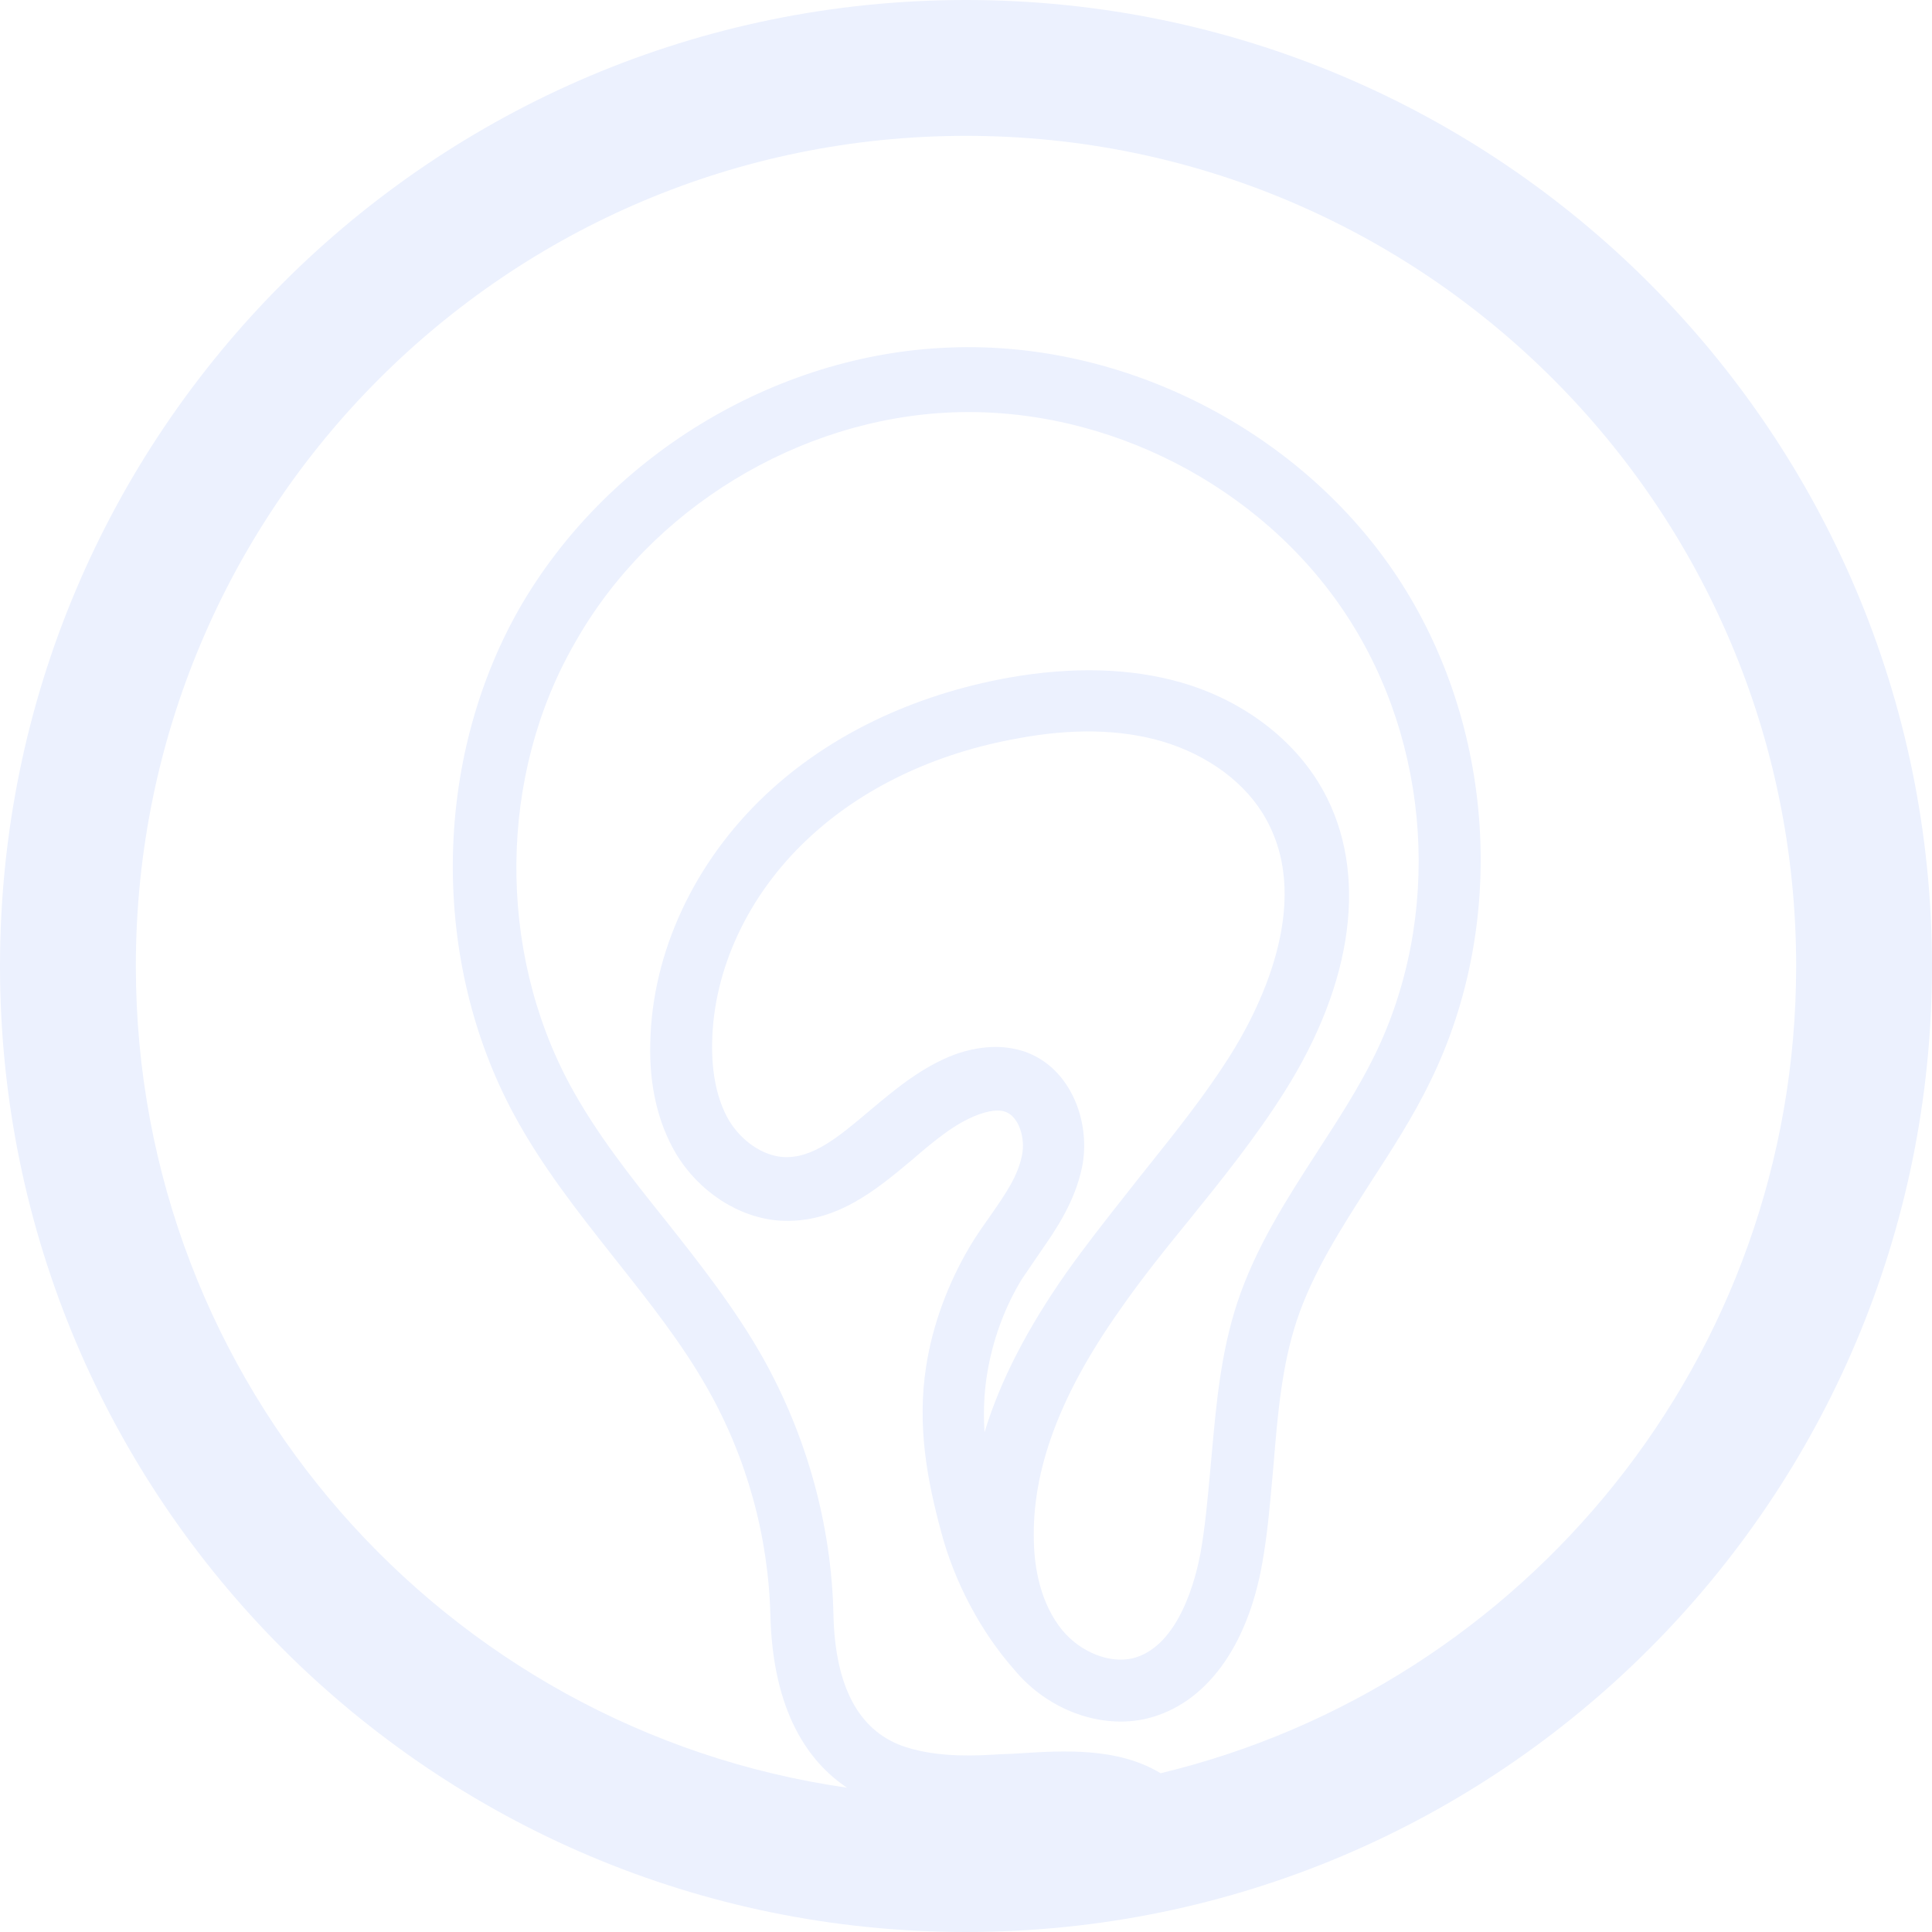
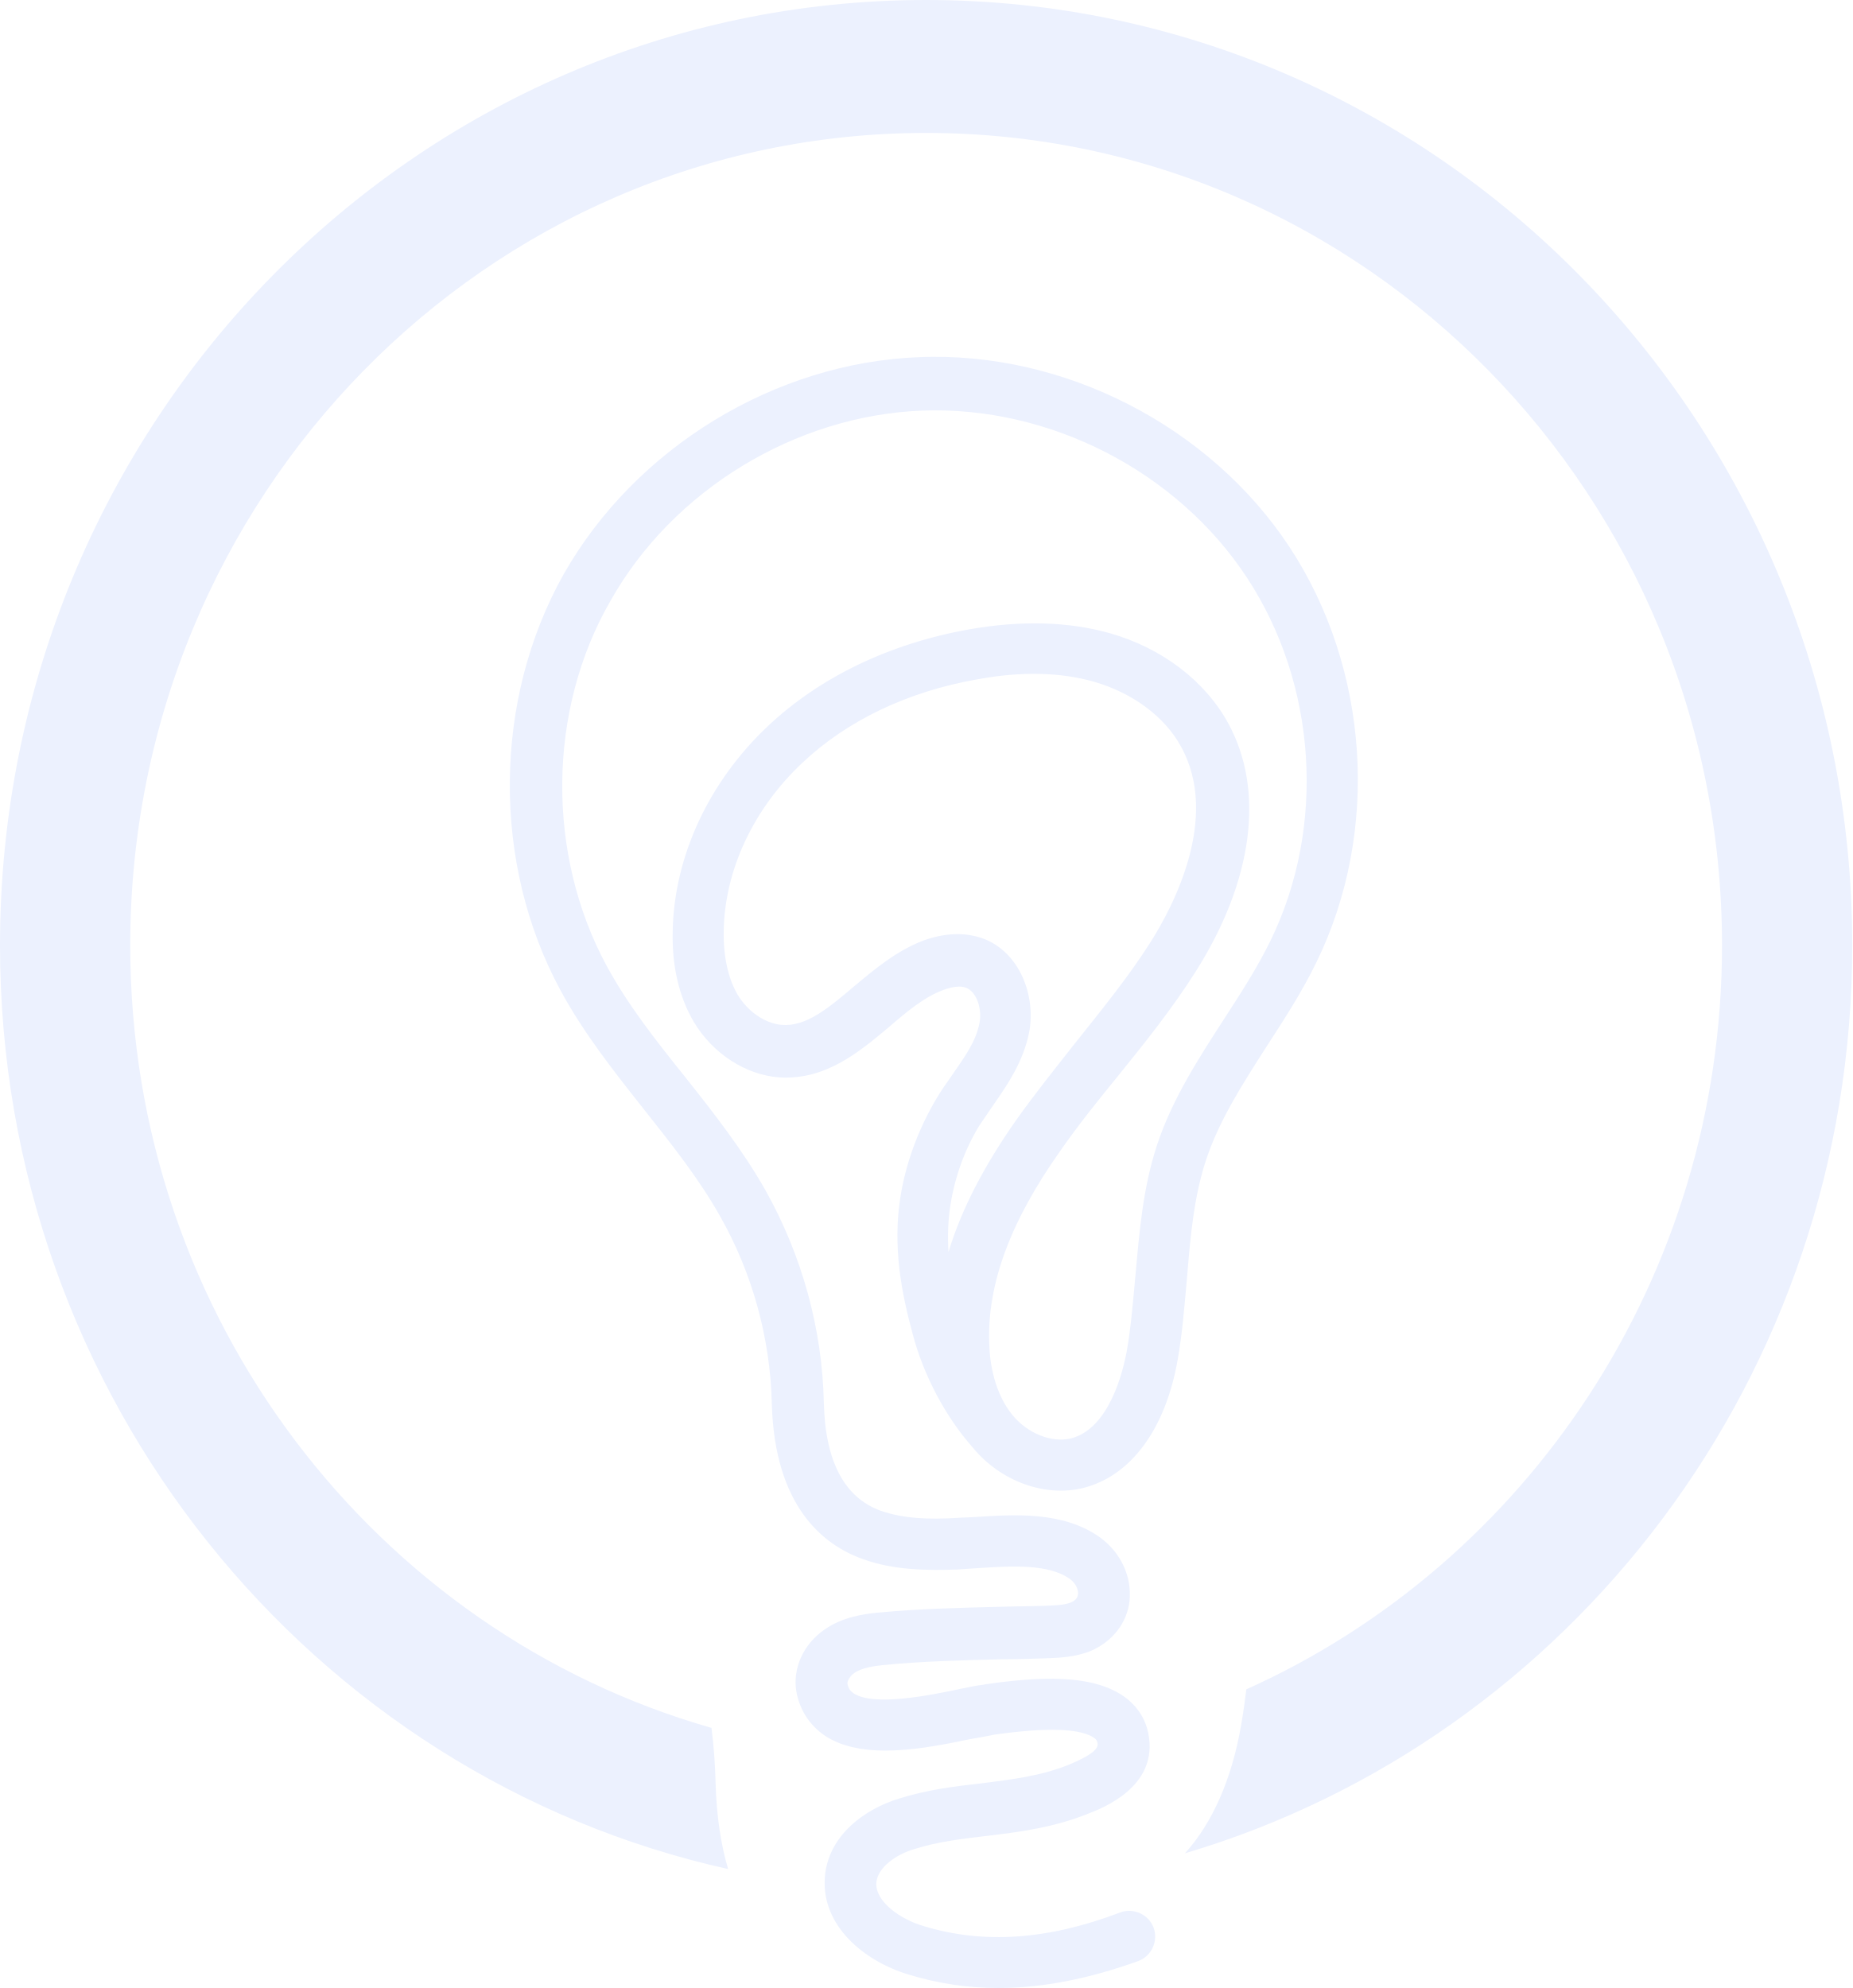
- <svg xmlns="http://www.w3.org/2000/svg" width="128" height="128" viewBox="0 0 128 128" fill="none">
-   <path fill-rule="evenodd" clip-rule="evenodd" d="M64 128C99.346 128 128 99.346 128 64C128 28.654 99.346 0 64 0C28.654 0 0 28.654 0 64C0 99.346 28.654 128 64 128ZM56.118 118.439C29.476 114.616 9 91.699 9 64C9 33.624 33.624 9 64 9C94.376 9 119 33.624 119 64C119 89.936 101.048 111.679 76.892 117.481C74.04 115.752 70.44 115.98 67.51 116.166L67.394 116.174C67.123 116.193 66.853 116.203 66.586 116.212C66.311 116.222 66.039 116.232 65.779 116.252C63.769 116.371 61.642 116.331 59.75 115.661C56.874 114.597 55.337 111.721 55.219 107.032C55.101 101.043 53.446 95.133 50.53 89.931C48.678 86.661 46.353 83.706 44.107 80.869C41.704 77.874 39.497 75.077 37.764 71.885C32.917 62.901 33.035 51.356 38.079 42.609C43.083 33.704 52.934 27.715 63.099 27.321C73.344 26.927 83.589 32.207 89.184 40.718C94.819 49.268 95.567 60.734 91.075 69.915C90.011 72.082 88.711 74.092 87.332 76.219L87.249 76.347C85.264 79.422 83.178 82.653 81.973 86.306C80.888 89.599 80.585 92.962 80.287 96.261L80.24 96.787C80.215 97.058 80.19 97.326 80.166 97.593C79.999 99.426 79.84 101.18 79.53 102.934C79.254 104.353 78.191 109.081 75.038 109.869C73.502 110.224 71.61 109.475 70.389 108.017C68.931 106.244 68.537 103.88 68.498 102.186C68.34 97.457 70.192 92.453 74.171 86.819C75.59 84.77 77.206 82.76 78.782 80.829C80.949 78.15 83.195 75.353 85.086 72.358C89.696 65.069 90.642 57.818 87.687 52.42C85.835 49.032 82.367 46.392 78.23 45.21C74.92 44.264 71.098 44.146 66.843 44.894C60.499 46.037 54.904 48.716 50.727 52.657C45.999 57.109 43.201 63.098 43.083 69.088C43.004 71.924 43.595 74.407 44.777 76.416C46.314 78.978 48.954 80.672 51.633 80.869C55.331 81.105 58.007 78.867 60.407 76.86L60.42 76.85C61.878 75.589 63.296 74.407 64.794 73.855C65.542 73.579 66.173 73.501 66.606 73.658C67.513 73.973 67.946 75.431 67.71 76.535C67.441 77.918 66.61 79.113 65.656 80.487L65.582 80.593C65.109 81.263 64.636 81.933 64.242 82.603C62.824 85.006 61.799 87.725 61.366 90.483C60.735 94.463 61.444 98.127 62.351 101.476C63.218 104.786 64.991 108.135 67.197 110.618C69.404 113.297 72.95 114.597 76.023 113.849C79.846 112.903 82.643 109.16 83.628 103.565C83.957 101.72 84.122 99.876 84.282 98.078C84.313 97.725 84.344 97.373 84.377 97.024C84.653 93.635 84.928 90.483 85.913 87.489C86.969 84.323 88.799 81.467 90.752 78.422L90.799 78.347L90.822 78.312C92.195 76.194 93.643 73.96 94.779 71.609C99.901 61.128 99.035 48.047 92.612 38.275C86.229 28.582 74.526 22.553 62.902 23.026C51.279 23.459 40.088 30.315 34.336 40.442C28.662 50.529 28.543 63.65 34.06 73.855C35.9 77.268 38.301 80.308 40.607 83.228L40.798 83.469L40.862 83.55C43.084 86.358 45.187 89.014 46.866 91.98C49.466 96.551 50.924 101.792 51.042 107.111C51.225 113.442 53.571 116.74 56.118 118.439ZM65.976 69.363C66.646 69.363 67.316 69.481 67.906 69.678C71.019 70.782 72.28 74.446 71.689 77.323C71.216 79.608 69.995 81.421 68.892 82.997C68.695 83.292 68.498 83.578 68.301 83.864L68.3 83.865C68.103 84.15 67.906 84.435 67.71 84.73C66.528 86.661 65.739 88.868 65.385 91.114C65.188 92.374 65.148 93.635 65.227 94.896C66.252 91.508 68.064 88.001 70.665 84.297C71.918 82.529 73.251 80.84 74.555 79.186C74.849 78.813 75.142 78.441 75.432 78.071C75.618 77.839 75.802 77.608 75.986 77.378C77.954 74.913 79.839 72.552 81.461 69.994C83.234 67.196 87.056 60.025 83.904 54.312C82.604 51.908 80.043 50.017 76.969 49.11C74.25 48.322 71.059 48.244 67.473 48.913C61.917 49.898 57.071 52.223 53.485 55.612C49.584 59.276 47.26 64.202 47.181 69.088C47.141 71.176 47.535 72.91 48.284 74.21C49.111 75.589 50.491 76.535 51.83 76.653C53.8 76.81 55.574 75.313 57.623 73.579L57.655 73.552C59.339 72.142 61.064 70.698 63.218 69.876C64.203 69.521 65.109 69.363 65.976 69.363Z" fill="#ECF1FE" />
+ <svg xmlns="http://www.w3.org/2000/svg" width="109" height="117" viewBox="0 0 109 117" fill="none">
+   <path d="M58.761 117C56.97 117 55.209 116.74 53.505 116.22C50.878 115.441 48.337 113.362 48.539 110.503C48.712 108.02 50.907 106.461 52.899 105.854C54.545 105.334 56.162 105.132 57.721 104.959C59.54 104.728 61.244 104.526 62.89 103.862C64.362 103.255 64.622 102.88 64.593 102.62C64.564 102.476 64.536 102.389 64.42 102.303C63.641 101.725 61.648 101.638 58.443 102.1L58.328 102.129C58.01 102.187 57.577 102.274 57.057 102.36C54.545 102.88 50.762 103.66 48.51 102.129C47.644 101.523 47.066 100.657 46.864 99.559C46.633 98.202 47.268 96.758 48.539 95.892C49.578 95.17 50.791 94.997 51.628 94.91C54.054 94.68 56.508 94.622 58.876 94.564C59.742 94.535 60.609 94.535 61.475 94.506C62.052 94.477 62.63 94.477 63.034 94.304C63.352 94.16 63.41 93.987 63.438 93.842C63.467 93.582 63.323 93.178 62.947 92.918C61.677 92.023 59.511 92.167 57.635 92.283C57.201 92.312 56.768 92.341 56.364 92.37C54.574 92.427 52.639 92.427 50.791 91.763C48.423 90.926 45.593 88.645 45.42 82.639C45.334 78.74 44.265 74.9 42.359 71.55C41.118 69.356 39.559 67.392 37.913 65.314C36.18 63.119 34.361 60.838 32.975 58.268C28.933 50.789 29.019 41.174 33.177 33.782C37.393 26.361 45.593 21.337 54.112 21.019C62.63 20.672 71.206 25.09 75.884 32.194C80.59 39.355 81.225 48.941 77.472 56.622C76.634 58.355 75.566 60.001 74.555 61.56C73.112 63.812 71.754 65.92 70.975 68.259C70.253 70.453 70.051 72.763 69.849 75.246C69.704 76.806 69.589 78.423 69.3 80.04C68.578 84.14 66.528 86.883 63.727 87.576C61.475 88.125 58.876 87.172 57.259 85.209C55.642 83.389 54.343 80.935 53.708 78.509C53.043 76.055 52.524 73.37 52.986 70.453C53.303 68.432 54.054 66.44 55.093 64.678C55.382 64.187 55.729 63.697 56.075 63.206C56.797 62.166 57.432 61.271 57.635 60.231C57.808 59.423 57.49 58.355 56.826 58.124C56.508 58.008 56.046 58.066 55.498 58.268C54.401 58.672 53.361 59.538 52.293 60.462C50.531 61.935 48.568 63.581 45.853 63.408C43.89 63.263 41.955 62.022 40.829 60.145C39.963 58.672 39.53 56.853 39.587 54.774C39.674 50.385 41.724 45.996 45.189 42.733C48.25 39.846 52.35 37.882 56.999 37.045C60.118 36.496 62.919 36.583 65.344 37.276C68.376 38.142 70.917 40.077 72.274 42.56C74.44 46.516 73.747 51.829 70.368 57.171C68.982 59.365 67.337 61.415 65.748 63.379C64.593 64.794 63.41 66.266 62.37 67.768C59.454 71.897 58.096 75.564 58.212 79.029C58.241 80.271 58.53 82.003 59.598 83.303C60.493 84.371 61.879 84.92 63.005 84.66C65.315 84.082 66.095 80.617 66.297 79.578C66.557 78.105 66.672 76.632 66.817 75.073C67.048 72.532 67.25 69.933 68.087 67.392C68.982 64.678 70.542 62.282 72.014 60.001C73.025 58.441 73.978 56.969 74.757 55.38C78.049 48.653 77.501 40.25 73.371 33.984C69.271 27.747 61.764 23.878 54.256 24.166C46.806 24.455 39.587 28.844 35.92 35.37C32.224 41.78 32.138 50.241 35.689 56.824C36.96 59.163 38.577 61.213 40.338 63.408C41.984 65.487 43.688 67.652 45.045 70.049C47.182 73.861 48.394 78.192 48.481 82.581C48.568 86.017 49.694 88.125 51.802 88.904C53.188 89.395 54.747 89.424 56.22 89.338C56.595 89.309 56.999 89.309 57.404 89.28C59.685 89.135 62.543 88.933 64.709 90.464C65.951 91.359 66.615 92.774 66.47 94.218C66.326 95.517 65.46 96.614 64.189 97.163C63.265 97.538 62.312 97.567 61.562 97.596C60.695 97.625 59.8 97.654 58.934 97.654C56.624 97.711 54.227 97.769 51.917 98C51.426 98.058 50.733 98.144 50.271 98.462C49.983 98.664 49.867 98.953 49.867 99.069C49.925 99.415 50.069 99.531 50.214 99.646C51.397 100.455 54.776 99.761 56.422 99.415C56.999 99.299 57.49 99.184 57.865 99.155L57.981 99.126C61.013 98.693 64.334 98.462 66.268 99.935C67.048 100.541 67.51 101.35 67.625 102.331C67.972 105.161 64.998 106.374 64.016 106.749C61.995 107.558 60.002 107.818 58.068 108.049C56.566 108.222 55.151 108.395 53.794 108.828C52.726 109.146 51.657 109.897 51.571 110.792C51.484 111.889 52.957 112.957 54.372 113.362C57.894 114.43 61.677 114.17 65.922 112.553C66.701 112.264 67.596 112.669 67.885 113.448C68.174 114.228 67.77 115.123 66.99 115.412C64.103 116.451 61.359 117 58.761 117ZM56.364 54.976C56.855 54.976 57.346 55.063 57.779 55.207C60.06 56.016 60.984 58.701 60.551 60.809C60.204 62.484 59.309 63.812 58.501 64.967C58.212 65.4 57.923 65.804 57.635 66.237C56.768 67.652 56.191 69.269 55.931 70.915C55.786 71.839 55.758 72.763 55.815 73.687C56.566 71.204 57.894 68.634 59.8 65.92C60.926 64.332 62.139 62.83 63.294 61.358C64.882 59.365 66.412 57.488 67.712 55.438C69.011 53.388 71.812 48.133 69.502 43.946C68.549 42.184 66.672 40.798 64.42 40.134C62.428 39.557 60.089 39.499 57.461 39.99C53.39 40.712 49.838 42.416 47.211 44.899C44.352 47.584 42.648 51.194 42.59 54.774C42.562 56.304 42.85 57.575 43.399 58.528C44.005 59.538 45.016 60.231 45.998 60.318C47.441 60.434 48.741 59.336 50.242 58.066C51.484 57.026 52.755 55.958 54.343 55.352C55.065 55.092 55.729 54.976 56.364 54.976Z" fill="#ECF1FE" />
+   <path d="M69.73 109.073C92.418 102.345 109 80.968 109 55.637C109 24.91 84.6 0 54.5 0C24.401 0 0 24.91 0 55.637C0 82.282 18.347 104.553 42.848 110C42.433 108.593 42.167 106.929 42.111 104.965C42.087 103.868 42.006 102.775 41.869 101.691C22.138 96.063 7.664 77.576 7.664 55.637C7.664 29.231 28.633 7.824 54.5 7.824C80.367 7.824 101.336 29.231 101.336 55.637C101.336 75.201 89.826 92.02 73.343 99.423C73.259 100.123 73.16 100.826 73.037 101.529C72.485 104.734 71.331 107.311 69.73 109.073Z" fill="#ECF1FE" />
</svg>
